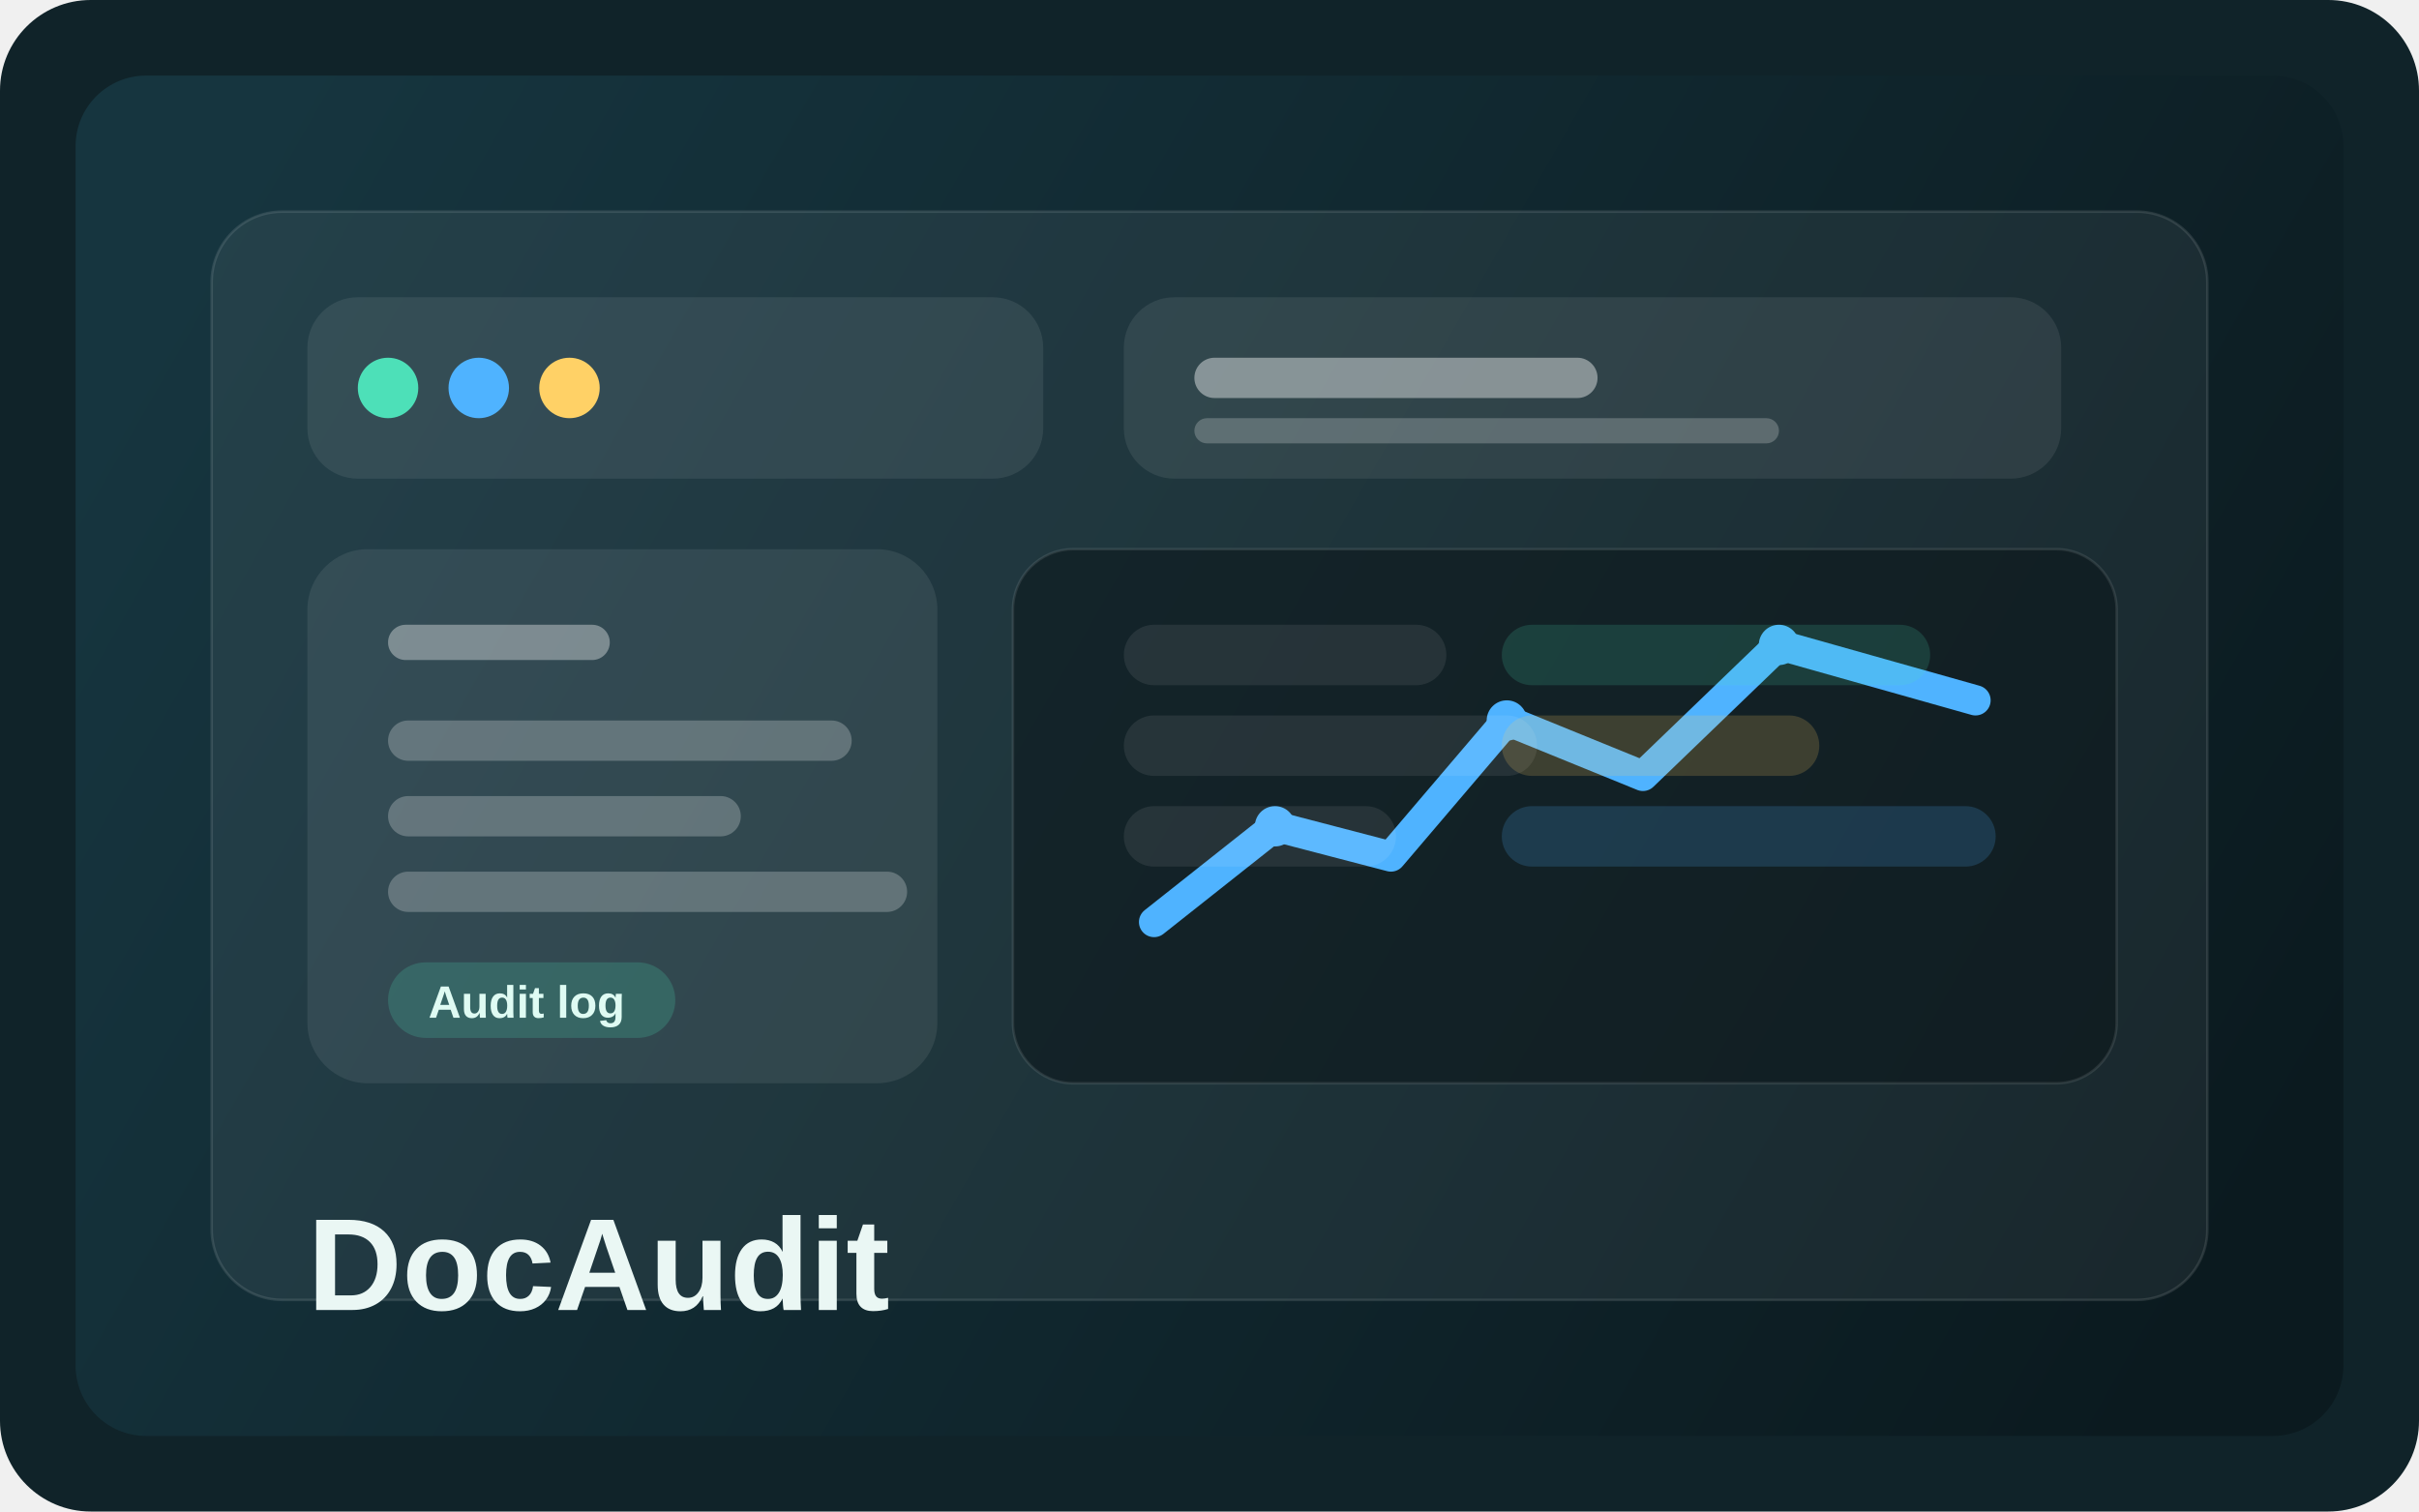
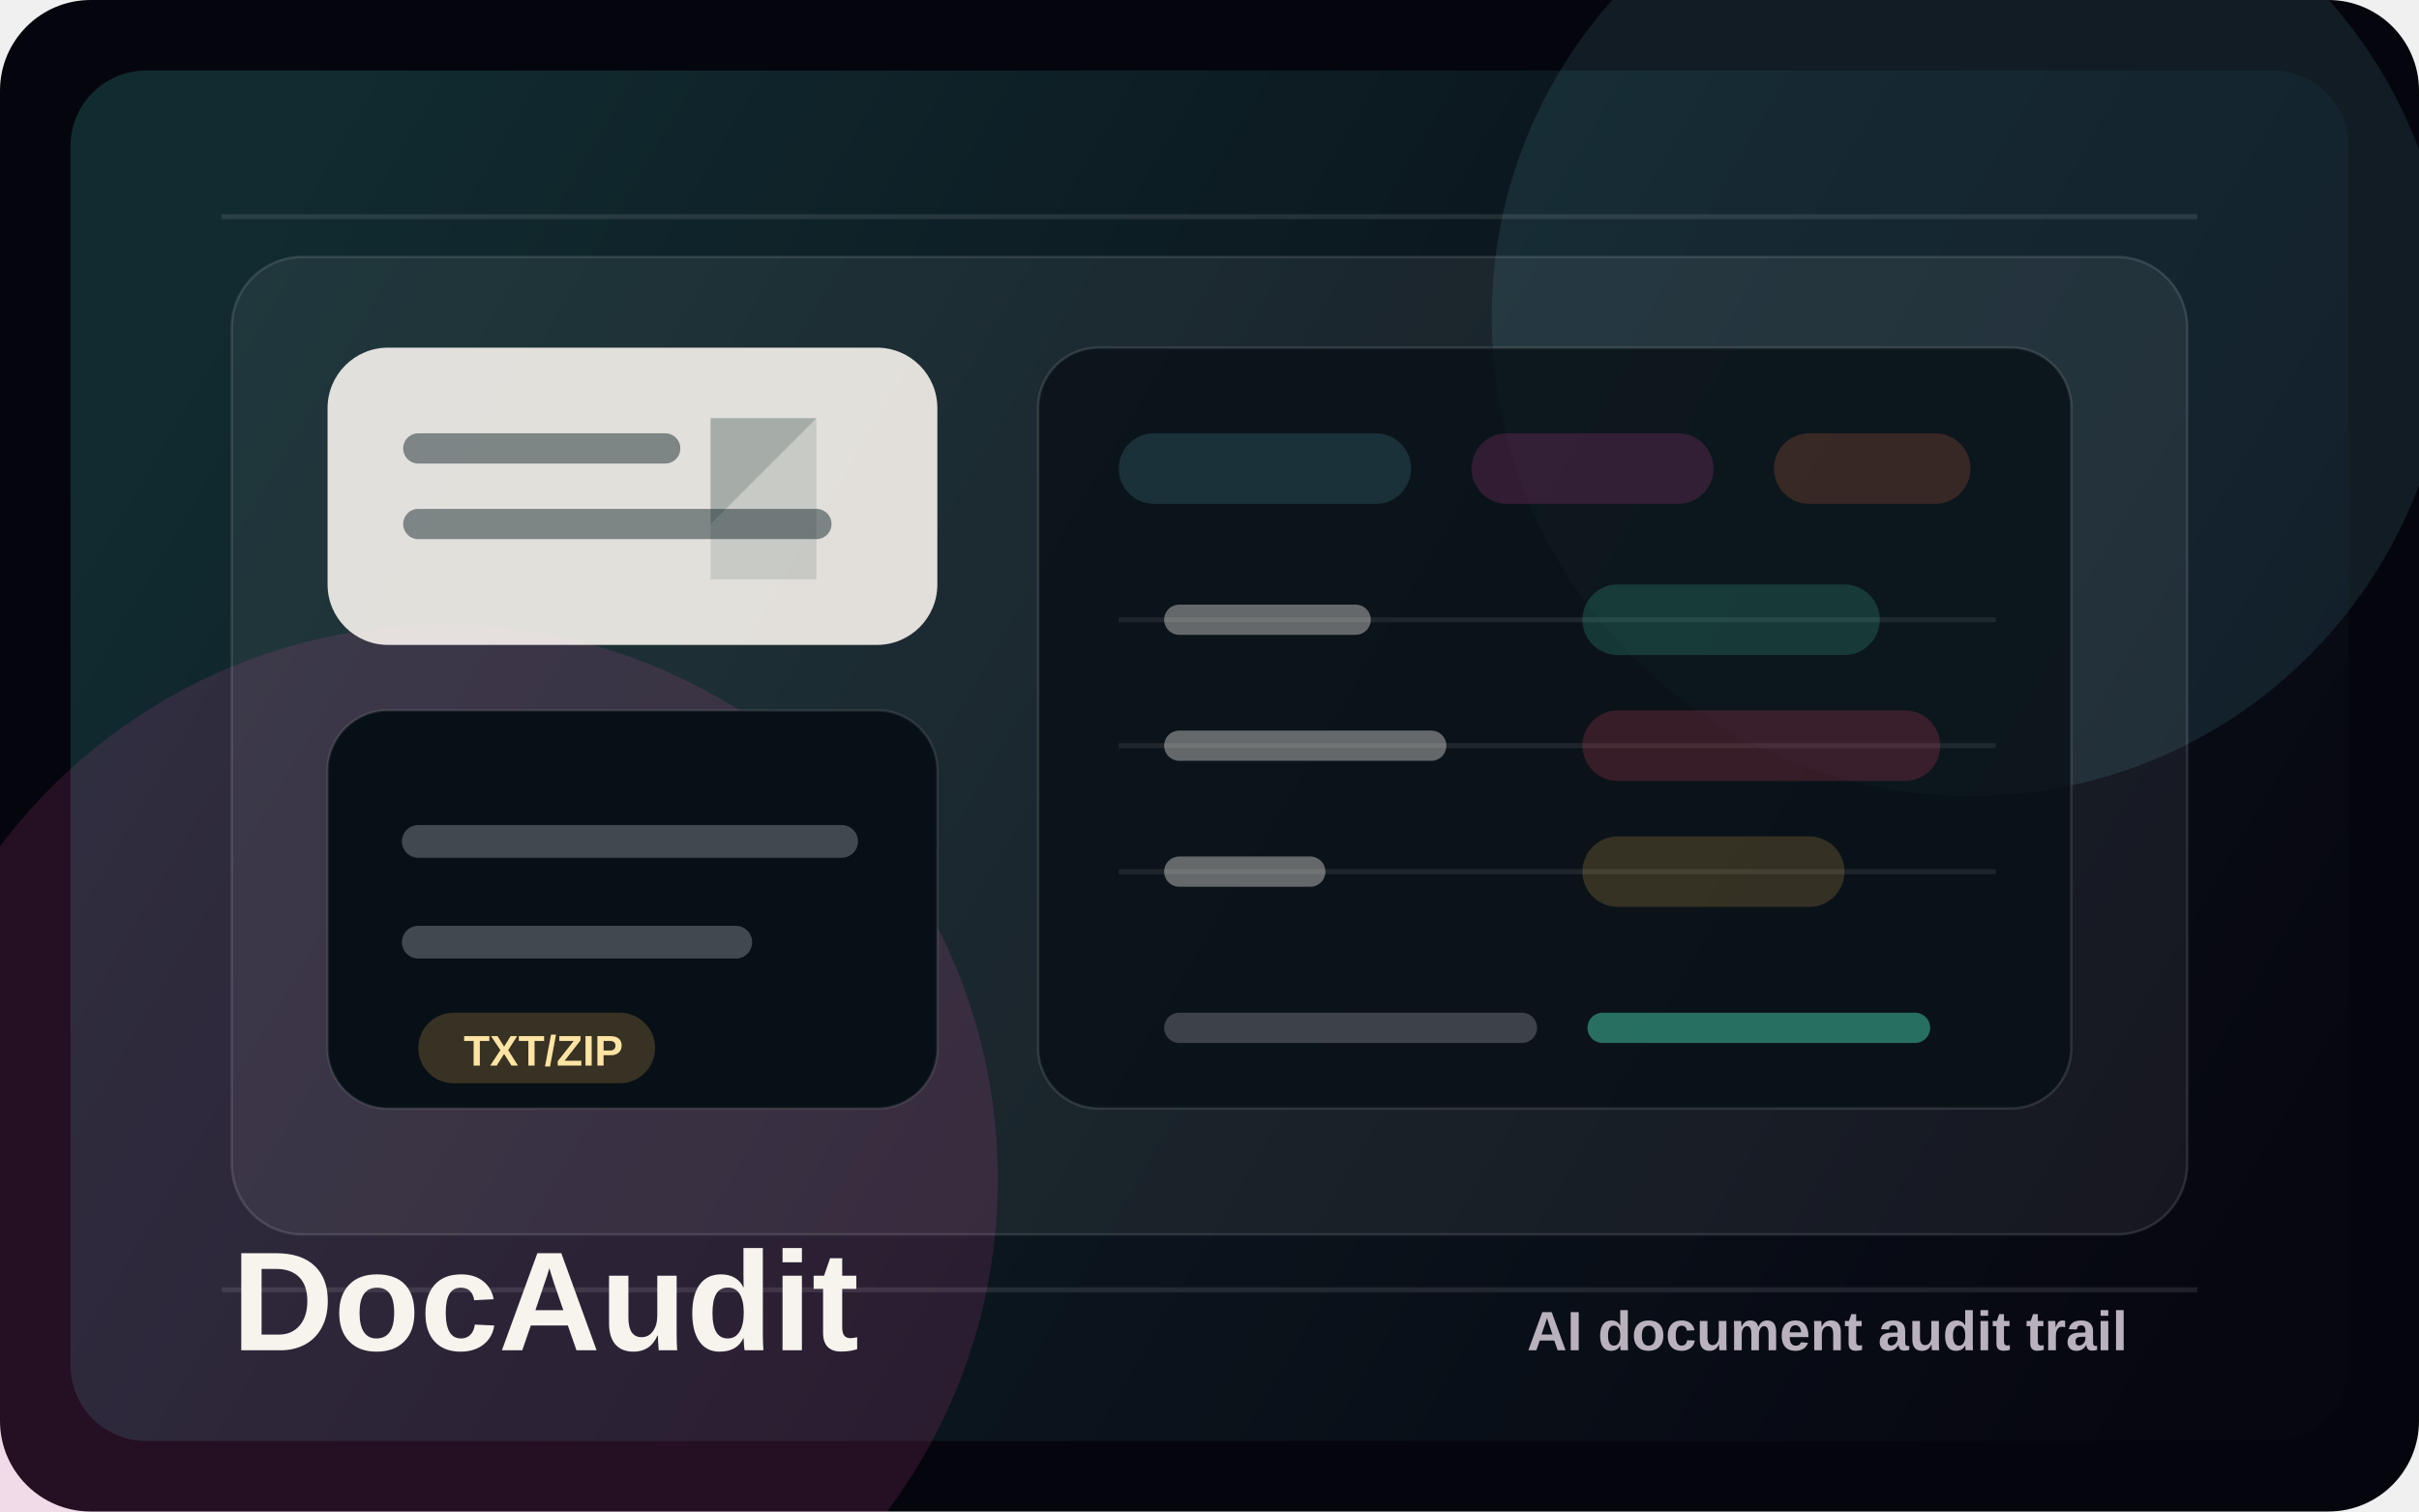
<svg xmlns="http://www.w3.org/2000/svg" width="960" height="600" viewBox="0 0 960 600" fill="none">
-   <rect width="960" height="600" rx="36" fill="#102329" />
-   <rect x="30" y="30" width="900" height="540" rx="28" fill="url(#bg)" />
-   <rect x="84" y="84" width="792" height="432" rx="28" fill="#FFFFFF" fill-opacity="0.06" stroke="#FFFFFF" stroke-opacity="0.11" />
-   <rect x="122" y="118" width="292" height="72" rx="20" fill="#FFFFFF" fill-opacity="0.08" />
-   <circle cx="154" cy="154" r="12" fill="#4DE0B8" />
-   <circle cx="190" cy="154" r="12" fill="#4FB3FF" />
-   <circle cx="226" cy="154" r="12" fill="#FFD166" />
-   <rect x="446" y="118" width="372" height="72" rx="20" fill="#FFFFFF" fill-opacity="0.08" />
-   <rect x="474" y="142" width="160" height="16" rx="8" fill="#FFFFFF" fill-opacity="0.42" />
-   <rect x="474" y="166" width="232" height="10" rx="5" fill="#FFFFFF" fill-opacity="0.22" />
-   <rect x="122" y="218" width="250" height="212" rx="24" fill="#FFFFFF" fill-opacity="0.08" />
-   <rect x="402" y="218" width="438" height="212" rx="24" fill="#0A1418" fill-opacity="0.55" stroke="#FFFFFF" stroke-opacity="0.1" />
-   <rect x="154" y="248" width="88" height="14" rx="7" fill="#FFFFFF" fill-opacity="0.36" />
-   <rect x="154" y="286" width="184" height="16" rx="8" fill="#FFFFFF" fill-opacity="0.24" />
-   <rect x="154" y="316" width="140" height="16" rx="8" fill="#FFFFFF" fill-opacity="0.24" />
-   <rect x="154" y="346" width="206" height="16" rx="8" fill="#FFFFFF" fill-opacity="0.24" />
-   <rect x="154" y="382" width="114" height="30" rx="15" fill="#4DE0B8" fill-opacity="0.2" />
-   <text x="170" y="404" fill="#DFFBF3" font-family="Arial, sans-serif" font-size="18" font-weight="700">Audit log</text>
-   <path d="M458 366L506 328L552 340L598 286L652 308L706 256L784 278" stroke="#4FB3FF" stroke-width="12" stroke-linecap="round" stroke-linejoin="round" />
-   <circle cx="506" cy="328" r="8" fill="#4FB3FF" />
-   <circle cx="598" cy="286" r="8" fill="#4FB3FF" />
-   <circle cx="706" cy="256" r="8" fill="#4FB3FF" />
-   <rect x="446" y="248" width="128" height="24" rx="12" fill="#FFFFFF" fill-opacity="0.08" />
-   <rect x="446" y="284" width="164" height="24" rx="12" fill="#FFFFFF" fill-opacity="0.08" />
-   <rect x="446" y="320" width="108" height="24" rx="12" fill="#FFFFFF" fill-opacity="0.08" />
-   <rect x="596" y="248" width="170" height="24" rx="12" fill="#4DE0B8" fill-opacity="0.16" />
-   <rect x="596" y="284" width="126" height="24" rx="12" fill="#FFD166" fill-opacity="0.18" />
-   <rect x="596" y="320" width="196" height="24" rx="12" fill="#4FB3FF" fill-opacity="0.18" />
-   <text x="122" y="520" fill="#EAF7F4" font-family="Arial, sans-serif" font-size="52" font-weight="700">DocAudit</text>
+   <rect width="960" height="600" rx="36" fill="#05060D" />
+   <rect x="28" y="28" width="904" height="544" rx="30" fill="url(#bg)" />
+   <circle cx="176" cy="468" r="220" fill="#FF4DB7" fill-opacity="0.13" />
+   <circle cx="782" cy="126" r="190" fill="#7CE7FF" fill-opacity="0.1" />
+   <path d="M88 86H872M88 512H872" stroke="#FFFFFF" stroke-opacity="0.1" stroke-width="2" />
+   <rect x="92" y="102" width="776" height="388" rx="28" fill="#FFFFFF" fill-opacity="0.065" stroke="#FFFFFF" stroke-opacity="0.12" />
+   <rect x="130" y="138" width="242" height="118" rx="24" fill="#F7F3ED" fill-opacity="0.9" />
+   <path d="M166 178H264M166 208H324" stroke="#102329" stroke-opacity="0.48" stroke-width="12" stroke-linecap="round" />
+   <path d="M324 166V230H282V166H324Z" fill="#102329" fill-opacity="0.12" />
+   <path d="M282 166L324 166L282 208V166Z" fill="#102329" fill-opacity="0.18" />
+   <rect x="130" y="282" width="242" height="158" rx="24" fill="#071016" stroke="#FFFFFF" stroke-opacity="0.1" />
+   <path d="M166 334H334M166 374H292" stroke="#FFFFFF" stroke-opacity="0.24" stroke-width="13" stroke-linecap="round" />
+   <rect x="166" y="402" width="94" height="28" rx="14" fill="#F7B955" fill-opacity="0.2" />
+   <text x="184" y="423" fill="#FFE4A4" font-family="Arial, sans-serif" font-size="17" font-weight="800">TXT/ZIP</text>
+   <rect x="412" y="138" width="410" height="302" rx="24" fill="#081017" fill-opacity="0.82" stroke="#FFFFFF" stroke-opacity="0.12" />
+   <rect x="444" y="172" width="116" height="28" rx="14" fill="#7CE7FF" fill-opacity="0.14" />
+   <rect x="584" y="172" width="96" height="28" rx="14" fill="#FF4DB7" fill-opacity="0.16" />
+   <rect x="704" y="172" width="78" height="28" rx="14" fill="#FF7D4A" fill-opacity="0.18" />
+   <path d="M444 246H792M444 296H792M444 346H792" stroke="#FFFFFF" stroke-opacity="0.08" stroke-width="2" />
+   <path d="M468 246H538M468 296H568M468 346H520" stroke="#F7F3ED" stroke-opacity="0.38" stroke-width="12" stroke-linecap="round" />
+   <rect x="628" y="232" width="118" height="28" rx="14" fill="#4DE0B8" fill-opacity="0.18" />
+   <rect x="628" y="282" width="142" height="28" rx="14" fill="#FF4D6D" fill-opacity="0.18" />
+   <rect x="628" y="332" width="104" height="28" rx="14" fill="#F7B955" fill-opacity="0.18" />
+   <path d="M468 408H604" stroke="#FFFFFF" stroke-opacity="0.2" stroke-width="12" stroke-linecap="round" />
+   <path d="M636 408H760" stroke="#4DE0B8" stroke-opacity="0.45" stroke-width="12" stroke-linecap="round" />
+   <text x="92" y="536" fill="#F7F3ED" font-family="Arial, sans-serif" font-size="56" font-weight="800">DocAudit</text>
+   <text x="606" y="536" fill="#B9B2BD" font-family="Arial, sans-serif" font-size="22" font-weight="700">AI document audit trail</text>
  <defs>
-     <linearGradient id="bg" x1="88" y1="76" x2="872" y2="524" gradientUnits="userSpaceOnUse">
-       <stop stop-color="#16353F" />
-       <stop offset="1" stop-color="#0B1A1F" />
+     <linearGradient id="bg" x1="90" y1="70" x2="872" y2="530" gradientUnits="userSpaceOnUse">
+       <stop stop-color="#112C31" />
+       <stop offset="0.55" stop-color="#0B151D" />
+       <stop offset="1" stop-color="#070711" />
    </linearGradient>
  </defs>
</svg>
